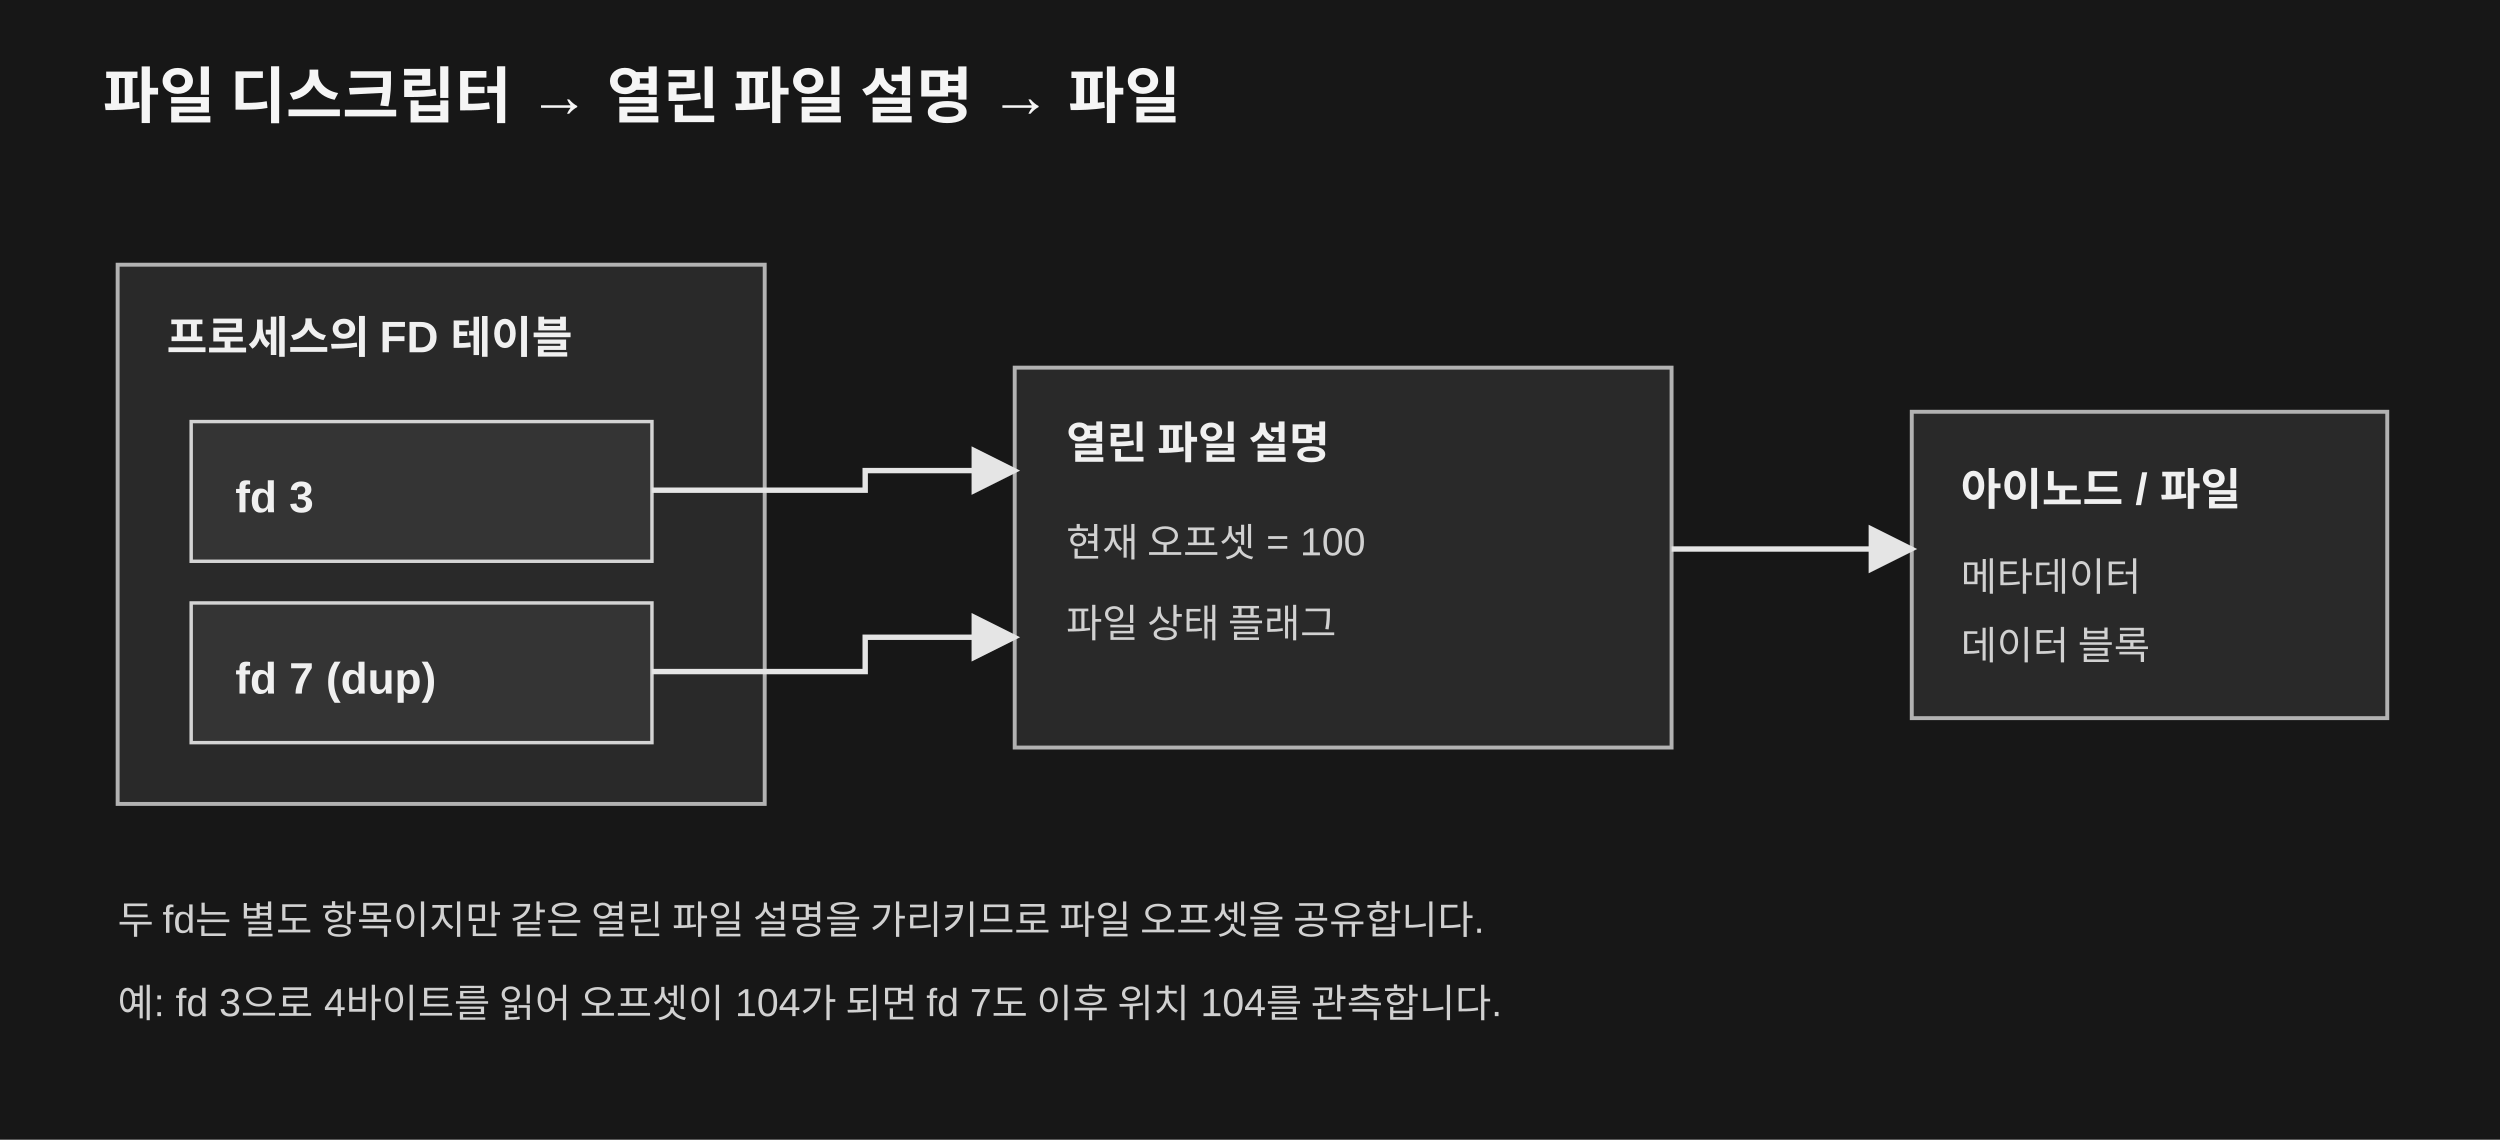
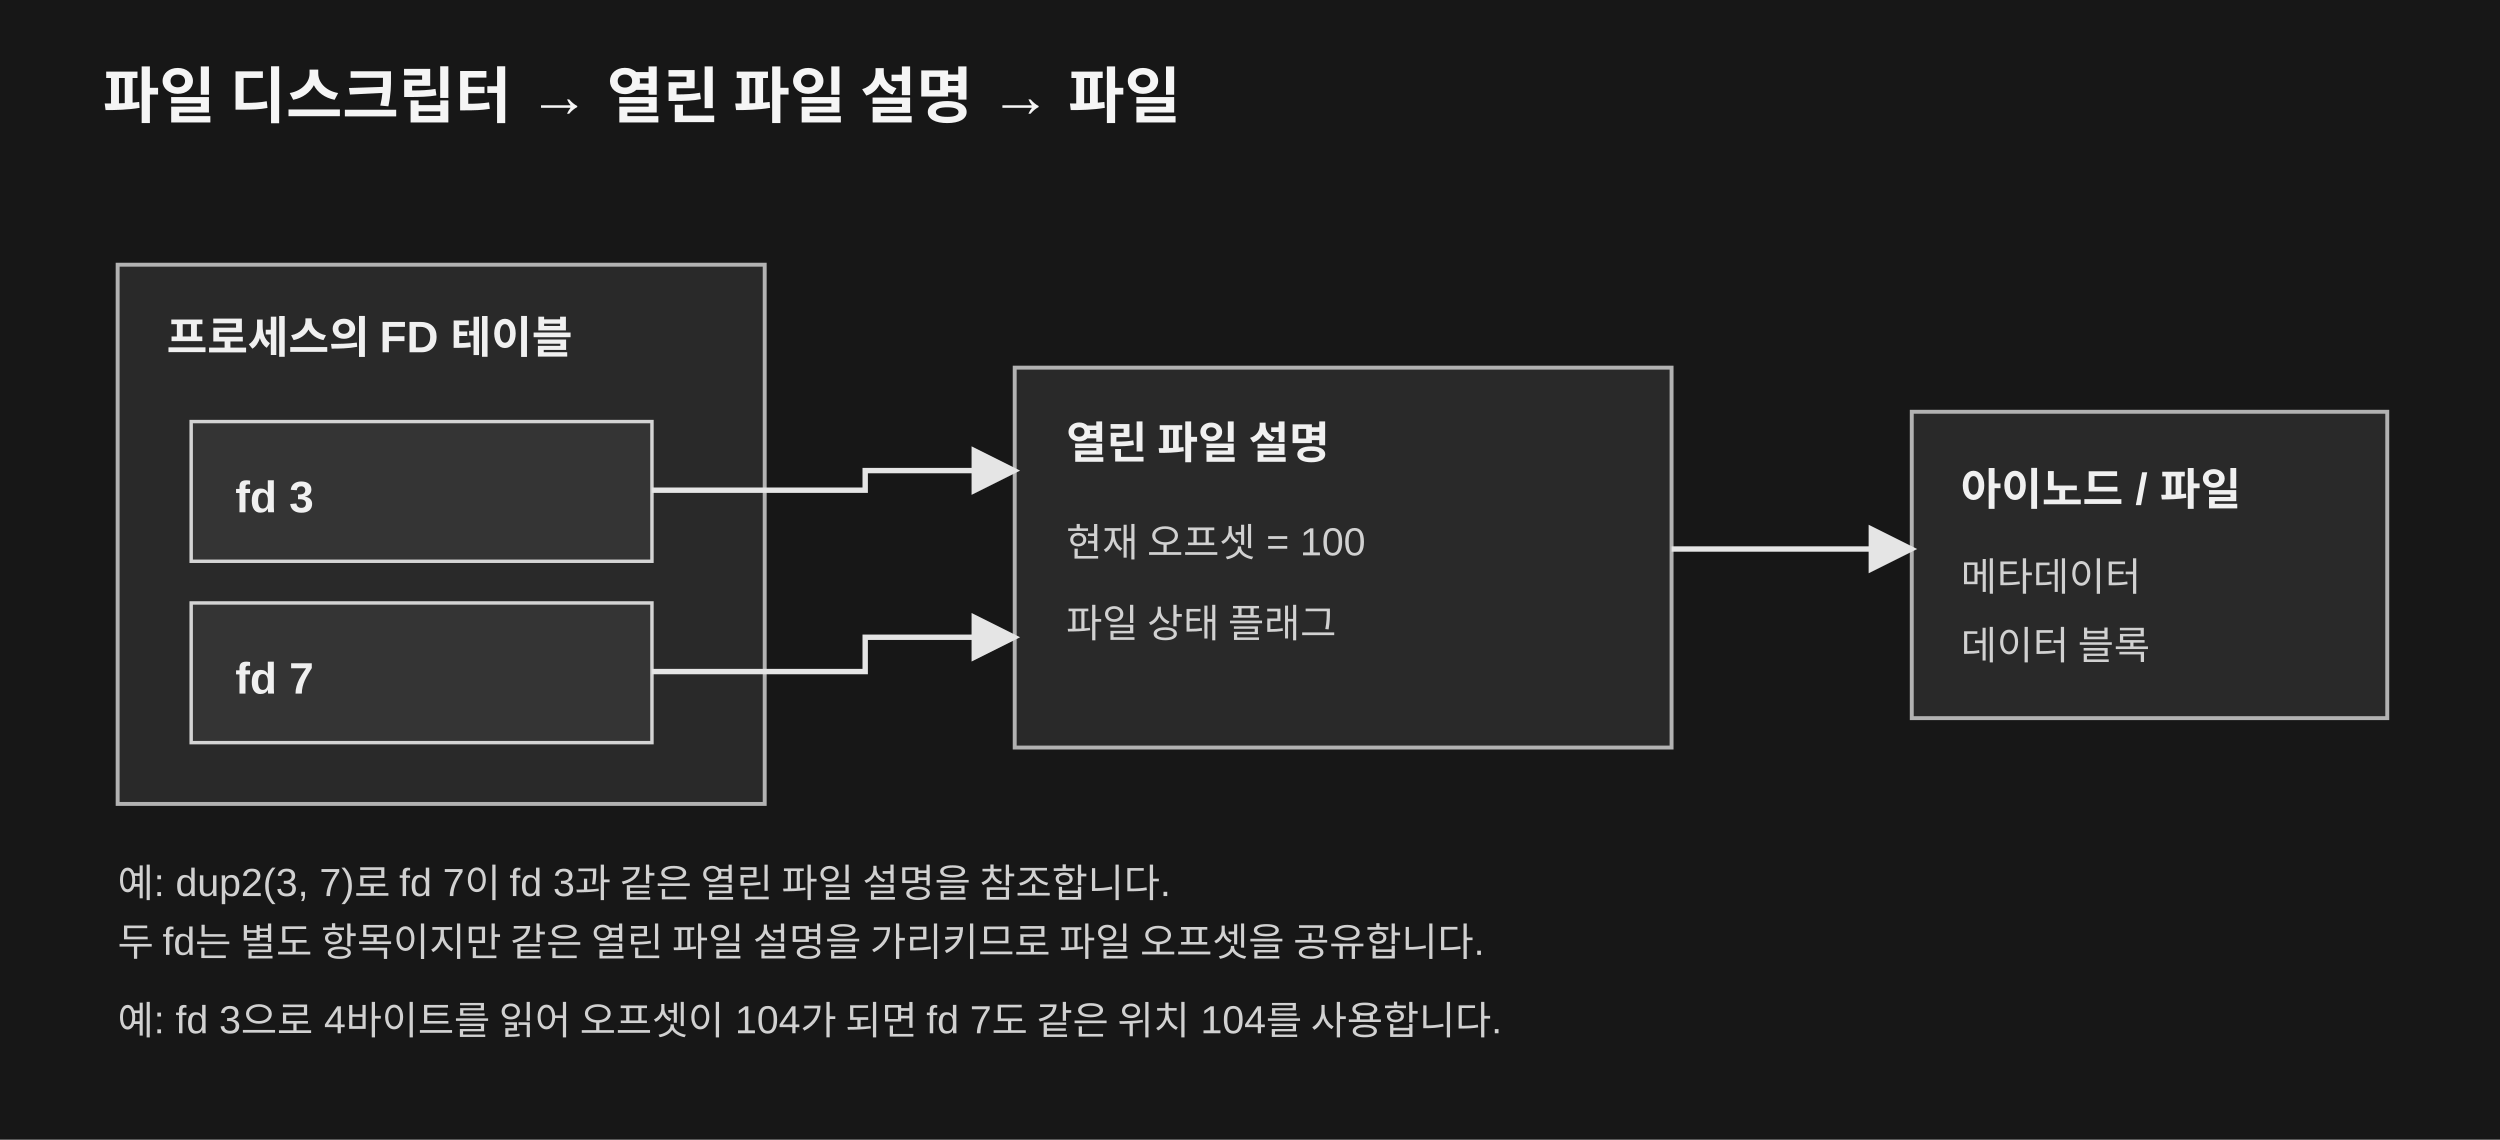
<svg xmlns="http://www.w3.org/2000/svg" viewBox="0 0 1020 465" role="img" aria-labelledby="title desc">
  <defs>
    <marker id="end" markerWidth="9" markerHeight="9" refX="8" refY="4.5" orient="auto">
      <path d="M0 0L9 4.5L0 9Z" fill="#e5e5e5" />
    </marker>
    <style>.bg{fill:#171717}.box{fill:#292929;stroke:#b2b2b2;stroke-width:1.6}.inner{fill:#343434;stroke:#d4d4d4;stroke-width:1.4}.title{fill:#f5f5f5;font:600 25px Arial,"Noto Sans KR",sans-serif}.label{fill:#f0f0f0;font:600 18px Arial,"Noto Sans KR",sans-serif}.small{fill:#d1d1d1;font:400 16px Arial,"Noto Sans KR",sans-serif}.arrow{fill:none;stroke:#e5e5e5;stroke-width:2.2;marker-end:url(#end)}</style>
  </defs>
  <rect class="bg" width="1020" height="465" />
  <text class="title" x="42" y="48">파일 디스크립터 → 열린 파일 설명 → 파일</text>
  <rect class="box" x="48" y="108" width="264" height="220" />
  <text class="label" x="68" y="144">프로세스의 FD 테이블</text>
  <rect class="inner" x="78" y="172" width="188" height="57" />
  <text class="label" x="96" y="209">fd 3</text>
  <rect class="inner" x="78" y="246" width="188" height="57" />
-   <text class="label" x="96" y="283">fd 7 (dup)</text>
+   <text class="label" x="96" y="283">fd 7</text>
  <rect class="box" x="414" y="150" width="268" height="155" />
  <text class="label" x="435" y="187">열린 파일 설명</text>
  <text class="small" x="435" y="227">현재 오프셋 = 100</text>
  <text class="small" x="435" y="260">파일 상태 플래그</text>
  <path class="arrow" d="M266 200H353V192H414" />
  <path class="arrow" d="M266 274H353V260H414" />
  <rect class="box" x="780" y="168" width="194" height="125" />
  <text class="label" x="800" y="206">아이노드 / 파일</text>
  <text class="small" x="800" y="241">메타데이터</text>
  <text class="small" x="800" y="269">데이터 블록</text>
  <path class="arrow" d="M682 224H780" />
-   <text class="small" x="48" y="381">두 fd는 별도 항목이지만 같은 열린 파일 설명을 가리키므로 파일 오프셋을 공유합니다.</text>
-   <text class="small" x="48" y="415">예: fd 3으로 4바이트를 읽어 오프셋이 104가 되면 fd 7도 이후 위치 104를 관측합니다.</text>
+   <text class="small" x="48" y="366">예: dup2(3, 7)로 fd 7이 fd 3과 같은 열린 파일 설명을 참조합니다.</text>
+   <text class="small" x="48" y="390">두 fd는 별도 항목이지만 같은 열린 파일 설명을 가리키므로 파일 오프셋을 공유합니다.</text>
+   <text class="small" x="48" y="422">예: fd 3으로 4바이트를 읽어 오프셋이 104가 되면 fd 7도 같은 위치 104를 사용합니다.</text>
</svg>
